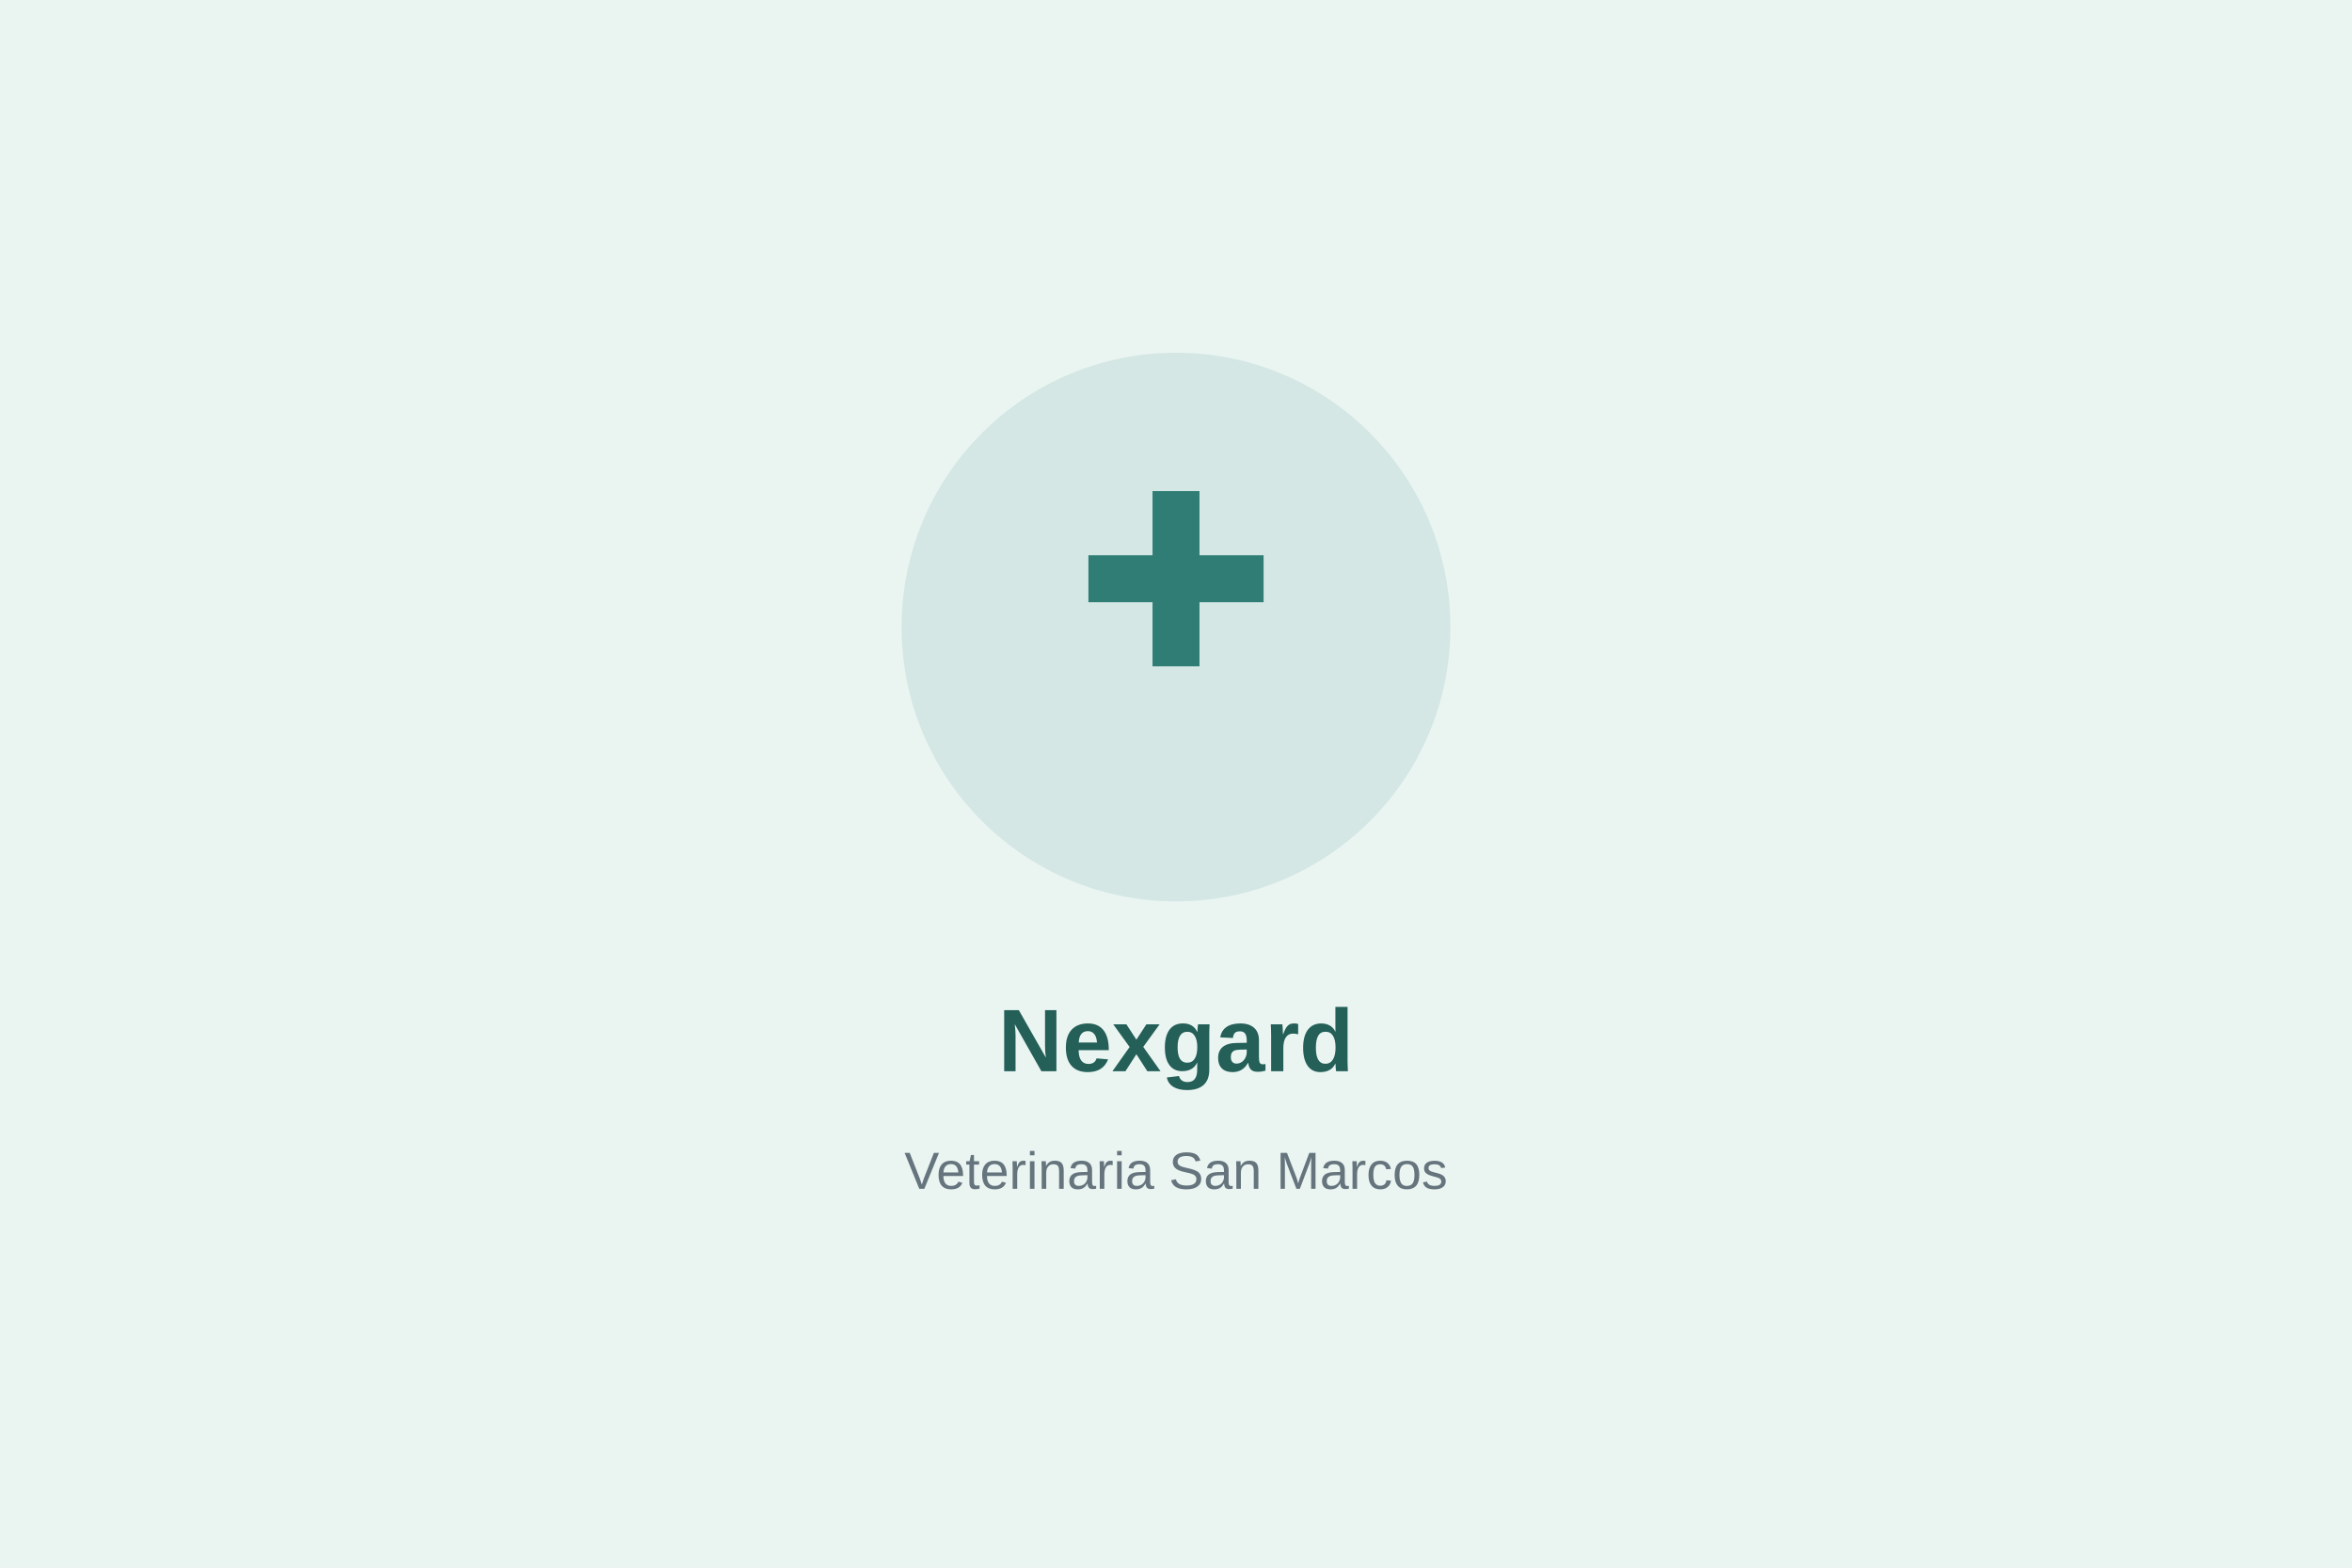
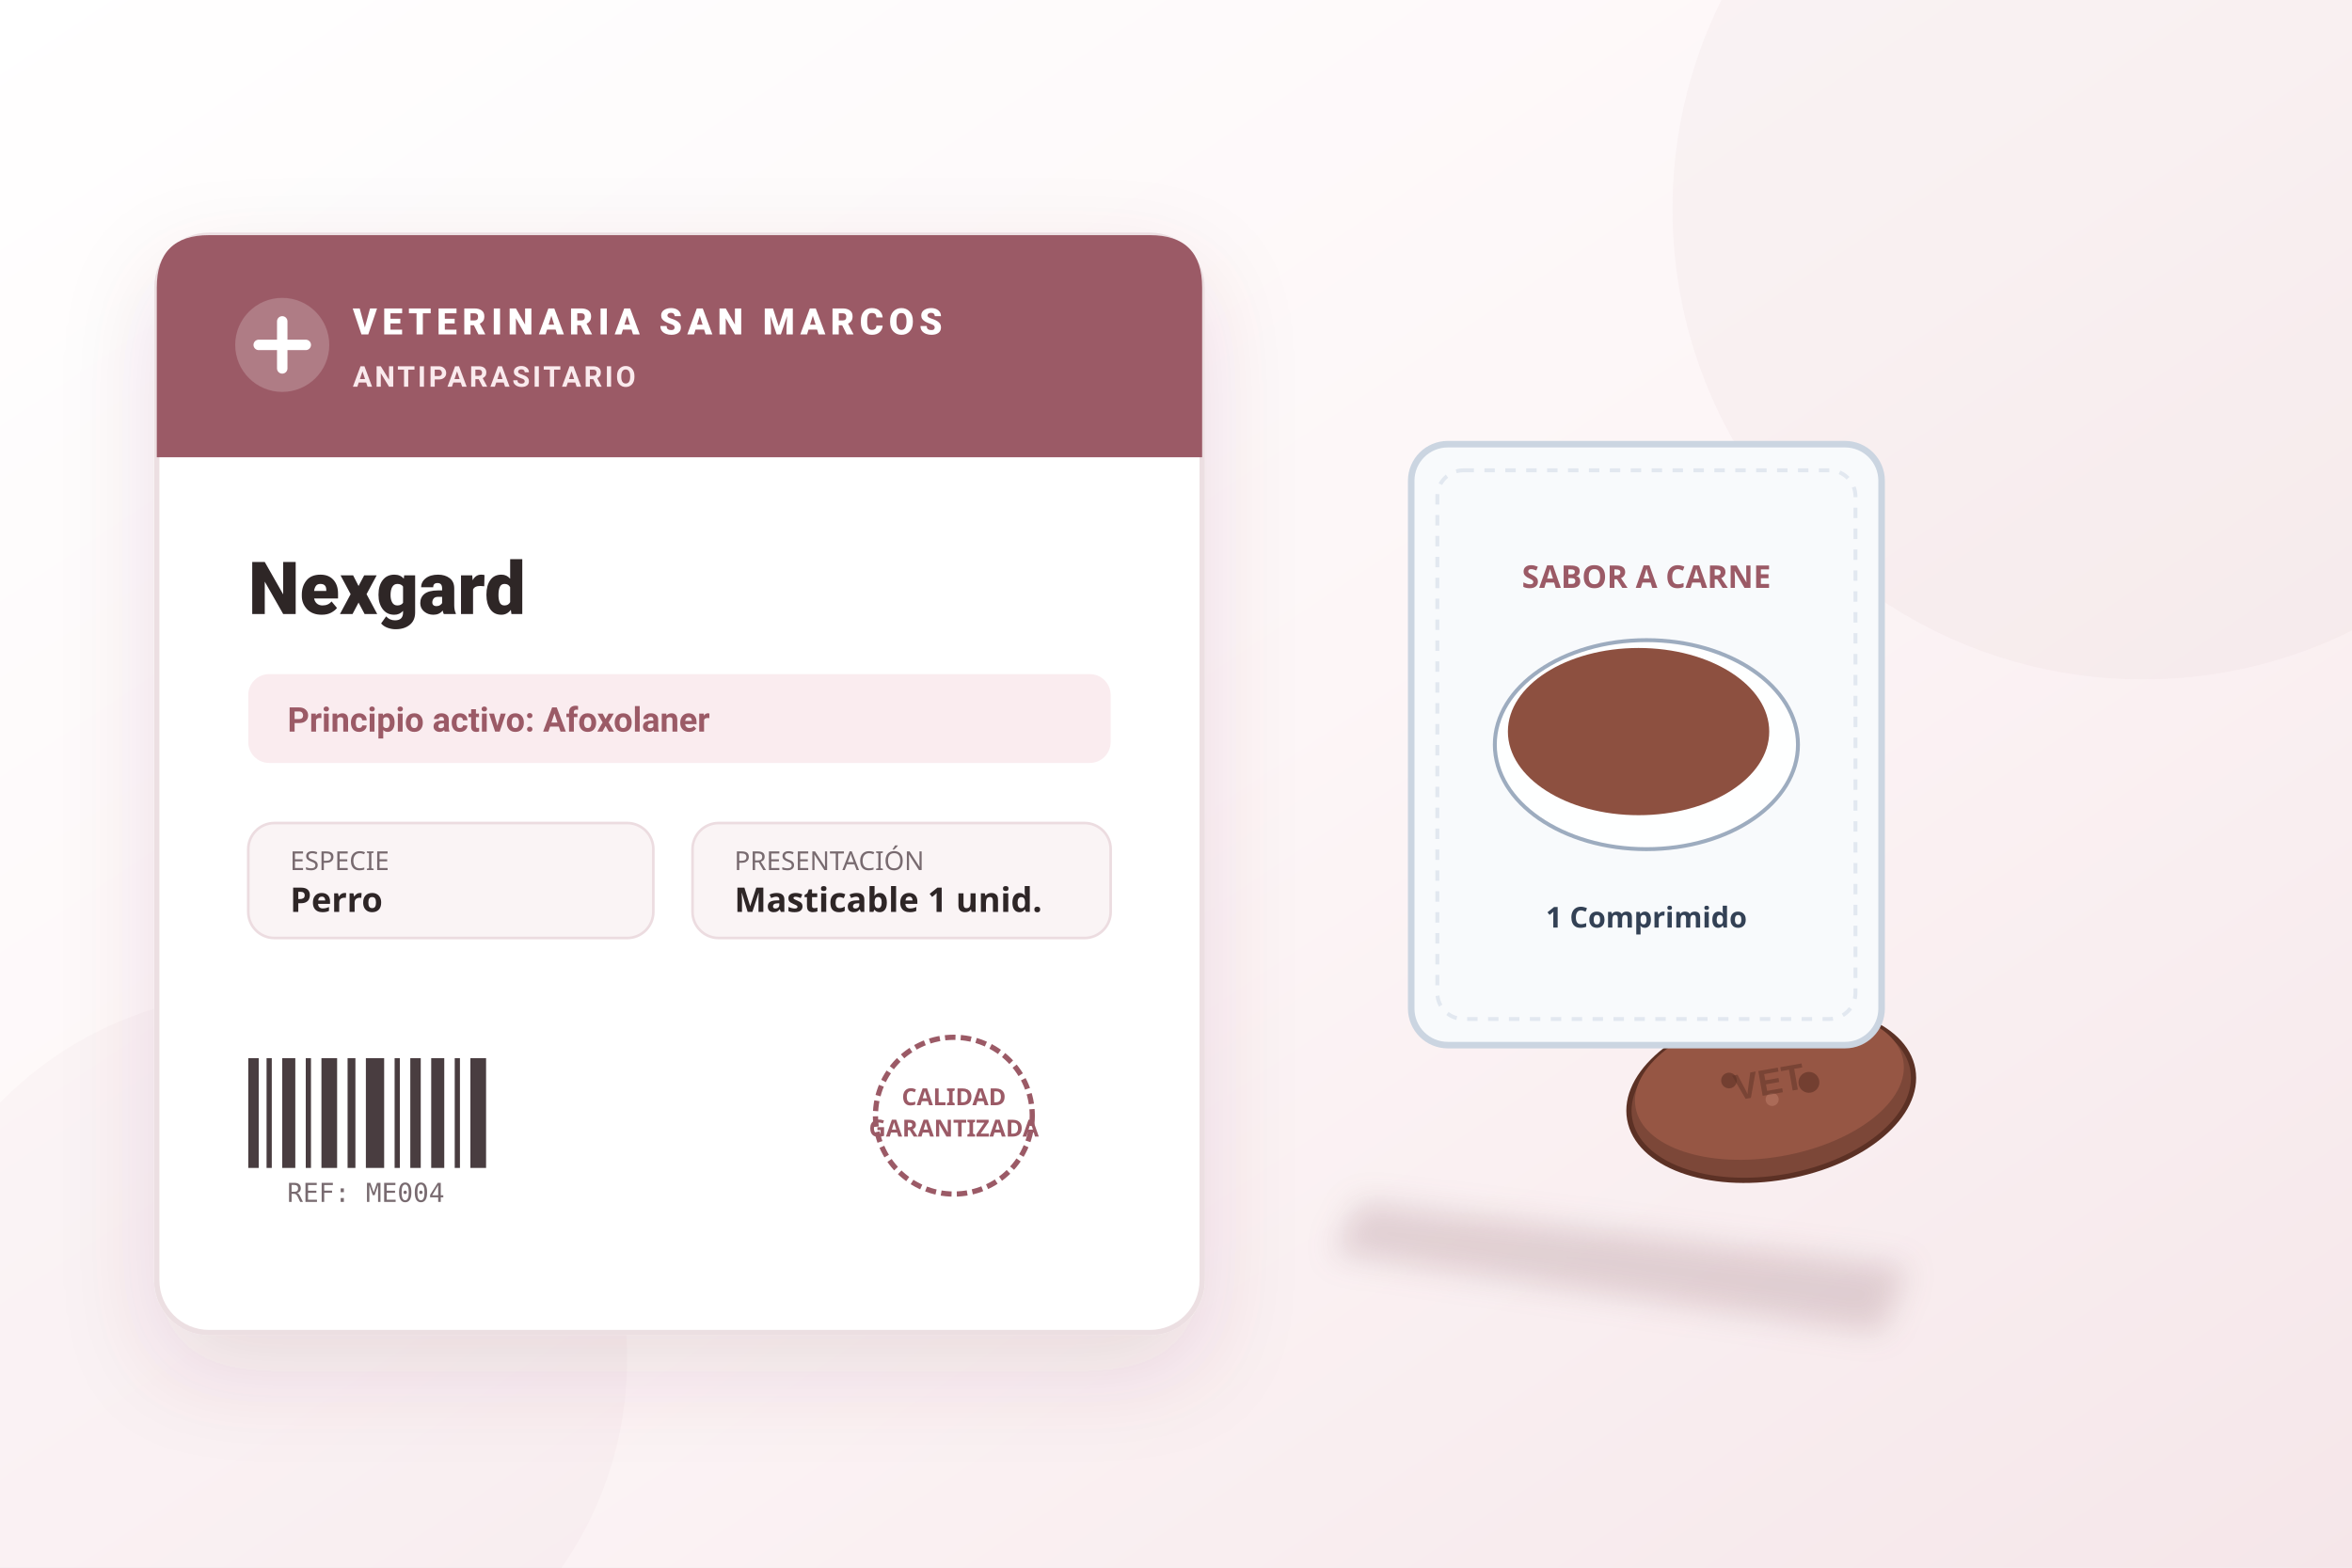
<svg xmlns="http://www.w3.org/2000/svg" width="900" height="600" viewBox="0 0 900 600">
-   <rect width="900" height="600" fill="#eaf5f2" />
-   <circle cx="450" cy="240" r="105" fill="#2f7d74" opacity=".12" />
-   <text x="450" y="255" text-anchor="middle" font-family="Arial, sans-serif" font-size="92" fill="#2f7d74">✚</text>
-   <text x="450" y="410" text-anchor="middle" font-family="Arial, sans-serif" font-size="34" font-weight="700" fill="#245f58">Nexgard</text>
-   <text x="450" y="455" text-anchor="middle" font-family="Arial, sans-serif" font-size="20" fill="#66757d">Veterinaria San Marcos</text>
+   <defs>
+     <linearGradient id="bgGrad" x1="0%" y1="0%" x2="100%" y2="100%">
+       <stop offset="0%" stop-color="#ffffff" />
+       <stop offset="50%" stop-color="#fdf6f7" />
+       <stop offset="100%" stop-color="#f5e6e9" />
+     </linearGradient>
+     <filter id="cardShadow" x="-10%" y="-10%" width="130%" height="130%">
+       <feDropShadow dx="0" dy="14" stdDeviation="18" flood-color="#733b47" flood-opacity="0.12" />
+     </filter>
+   </defs>
+   <rect width="900" height="600" fill="url(#bgGrad)" />
+   <circle cx="820" cy="80" r="180" fill="#9b5a66" opacity="0.04" />
+   <circle cx="100" cy="520" r="140" fill="#9b5a66" opacity="0.03" />
+   <g transform="translate(60, 90)" filter="url(#cardShadow)">
+     <rect x="0" y="0" width="400" height="420" rx="20" fill="#ffffff" stroke="#ecdfe2" stroke-width="2" />
+     <path d="M 0,20 Q 0,0 20,0 L 380,0 Q 400,0 400,20 L 400,85 L 0,85 Z" fill="#9b5a66" />
+     <g transform="translate(30, 24)">
+       <circle cx="18" cy="18" r="18" fill="#ffffff" opacity="0.2" />
+       <path d="M18,9 L18,27 M9,18 L27,18" stroke="#ffffff" stroke-width="4" stroke-linecap="round" />
+     </g>
+     <text x="75" y="38" font-family="'Segoe UI', Roboto, sans-serif" font-size="14" font-weight="800" fill="#ffffff" letter-spacing="2">VETERINARIA SAN MARCOS</text>
+     <text x="75" y="58" font-family="'Segoe UI', Roboto, sans-serif" font-size="11" font-weight="600" fill="#faeaed" letter-spacing="1">ANTIPARASITARIO</text>
+     <text x="35" y="145" font-family="'Segoe UI', Roboto, sans-serif" font-size="28" font-weight="800" fill="#2e2528">Nexgard</text>
+     <rect x="35" y="168" width="330" height="34" rx="8" fill="#faecef" />
+     <text x="50" y="190" font-family="'Segoe UI', Roboto, sans-serif" font-size="13" font-weight="600" fill="#9b5a66">Principio activo: Afoxolaner</text>
+     <g transform="translate(35, 225)">
+       <rect x="0" y="0" width="155" height="44" rx="10" fill="#faf4f5" stroke="#ecdce0" stroke-width="1" />
+       <text x="16" y="18" font-family="'Segoe UI', sans-serif" font-size="10" fill="#786b6f">ESPECIE</text>
+       <text x="16" y="34" font-family="'Segoe UI', sans-serif" font-size="13" font-weight="700" fill="#2e2528">Perro</text>
+       <rect x="170" y="0" width="160" height="44" rx="10" fill="#faf4f5" stroke="#ecdce0" stroke-width="1" />
+       <text x="186" y="18" font-family="'Segoe UI', sans-serif" font-size="10" fill="#786b6f">PRESENTACIÓN</text>
+       <text x="186" y="34" font-family="'Segoe UI', sans-serif" font-size="13" font-weight="700" fill="#2e2528">Masticable 1 unid.</text>
+     </g>
+     <g transform="translate(35, 305)">
+       <rect x="0" y="10" width="4" height="42" fill="#4a3e41" />
+       <rect x="7" y="10" width="2" height="42" fill="#4a3e41" />
+       <rect x="13" y="10" width="5" height="42" fill="#4a3e41" />
+       <rect x="22" y="10" width="2" height="42" fill="#4a3e41" />
+       <rect x="28" y="10" width="6" height="42" fill="#4a3e41" />
+       <rect x="38" y="10" width="3" height="42" fill="#4a3e41" />
+       <rect x="45" y="10" width="7" height="42" fill="#4a3e41" />
+       <rect x="56" y="10" width="2" height="42" fill="#4a3e41" />
+       <rect x="62" y="10" width="4" height="42" fill="#4a3e41" />
+       <rect x="70" y="10" width="5" height="42" fill="#4a3e41" />
+       <rect x="79" y="10" width="2" height="42" fill="#4a3e41" />
+       <rect x="85" y="10" width="6" height="42" fill="#4a3e41" />
+       <text x="45" y="65" text-anchor="middle" font-family="monospace" font-size="10" fill="#786b6f">REF: ME004</text>
+       <circle cx="270" cy="32" r="30" fill="none" stroke="#9b5a66" stroke-width="2" stroke-dasharray="4,2" />
+       <text x="270" y="28" text-anchor="middle" font-family="'Segoe UI', sans-serif" font-size="9" font-weight="800" fill="#9b5a66">CALIDAD</text>
+       <text x="270" y="40" text-anchor="middle" font-family="'Segoe UI', sans-serif" font-size="9" font-weight="800" fill="#9b5a66">GARANTIZADA</text>
+     </g>
+   </g>
+   <g transform="translate(480, 100)">
+     <polygon points="40,360 250,385 240,410 30,380" fill="#6e3d46" opacity="0.18" filter="blur(6px)" />
+     <g transform="translate(130, 280) rotate(-10)">
+       <ellipse cx="60" cy="50" rx="55" ry="32" fill="#7c4738" stroke="#5c3125" stroke-width="2" />
+       <ellipse cx="60" cy="46" rx="52" ry="28" fill="#965644" />
+       <circle cx="45" cy="42" r="3" fill="#5c3125" opacity="0.6" />
+       <circle cx="75" cy="48" r="4" fill="#5c3125" opacity="0.6" />
+       <circle cx="60" cy="52" r="2.5" fill="#b0705d" opacity="0.8" />
+       <text x="60" y="50" text-anchor="middle" font-family="Arial, sans-serif" font-size="14" font-weight="900" fill="#5c3125" opacity="0.5">VET</text>
+     </g>
+     <rect x="60" y="70" width="180" height="230" rx="14" fill="#f8fafc" stroke="#cbd5e1" stroke-width="2.5" />
+     <rect x="70" y="80" width="160" height="210" rx="10" fill="none" stroke="#e2e8f0" stroke-width="1.5" stroke-dasharray="4,4" />
+     <ellipse cx="150" cy="185" rx="58" ry="40" fill="#ffffff" stroke="#94a3b8" stroke-width="1.5" opacity="0.9" />
+     <ellipse cx="147" cy="180" rx="50" ry="32" fill="#8d5040" />
+     <text x="150" y="125" text-anchor="middle" font-family="'Segoe UI', sans-serif" font-size="12" font-weight="800" fill="#9b5a66">SABOR A CARNE</text>
+     <text x="150" y="255" text-anchor="middle" font-family="'Segoe UI', sans-serif" font-size="11" font-weight="700" fill="#334155">1 Comprimido</text>
+   </g>
</svg>
